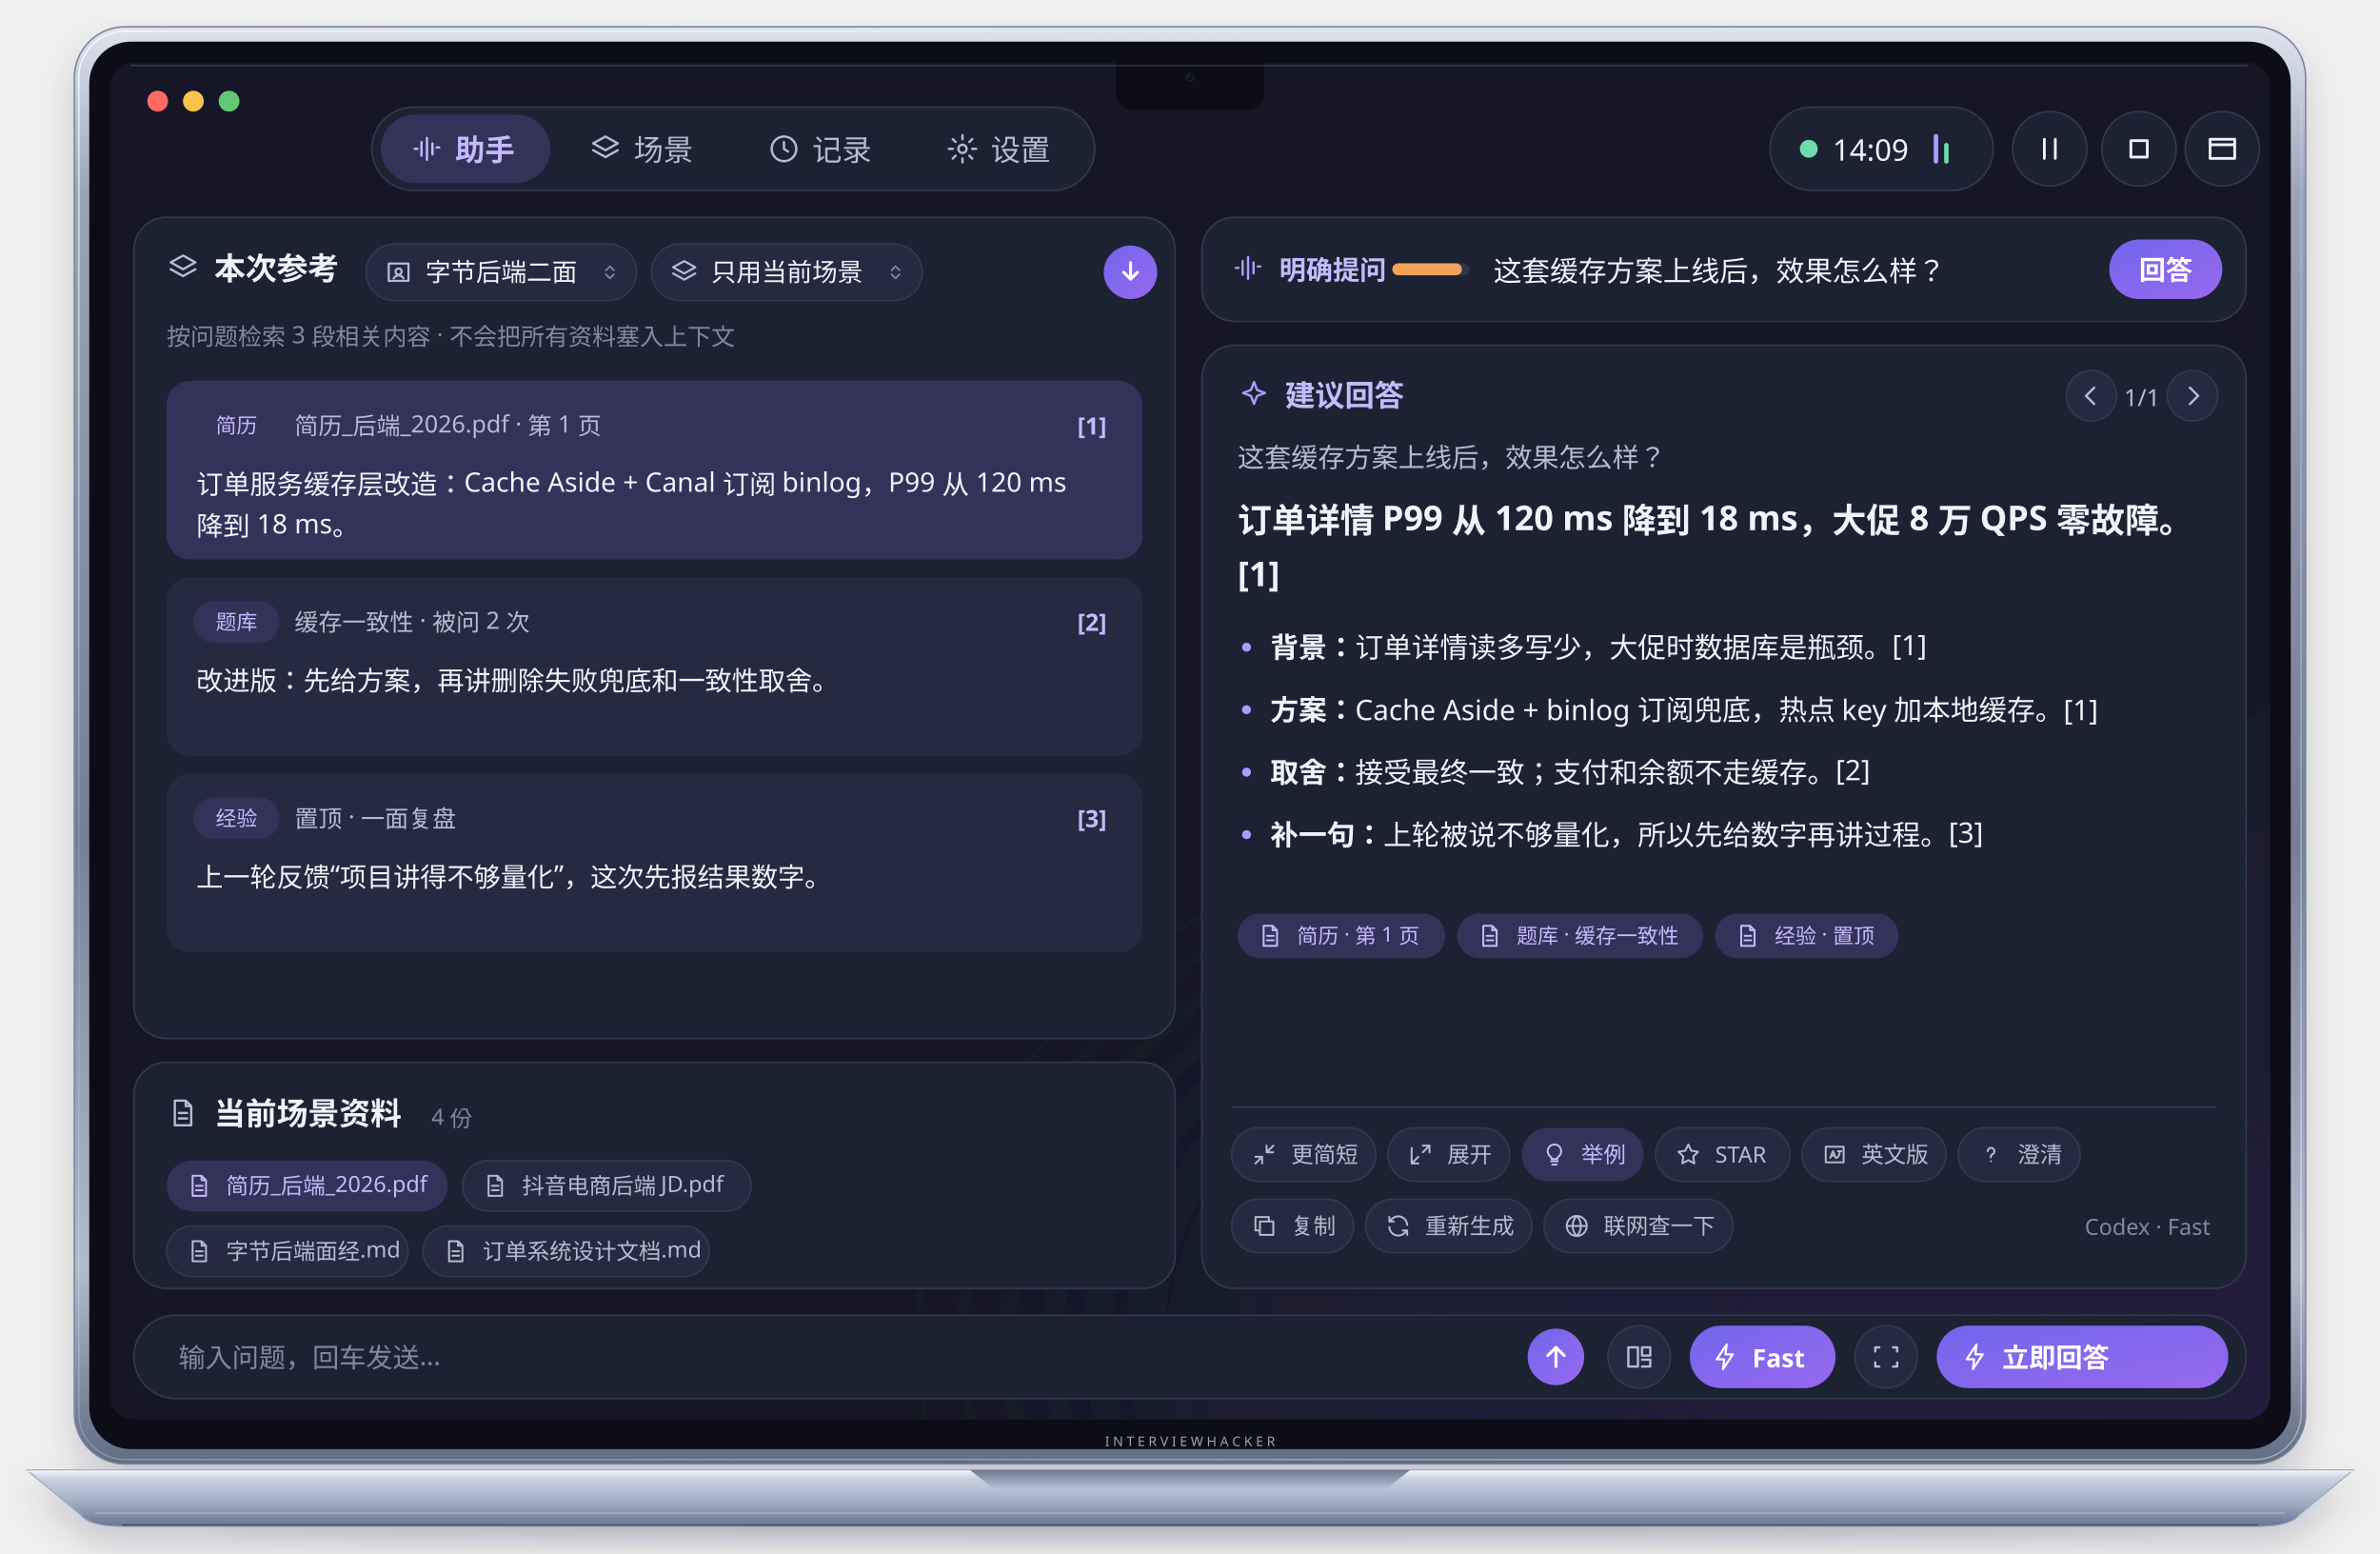
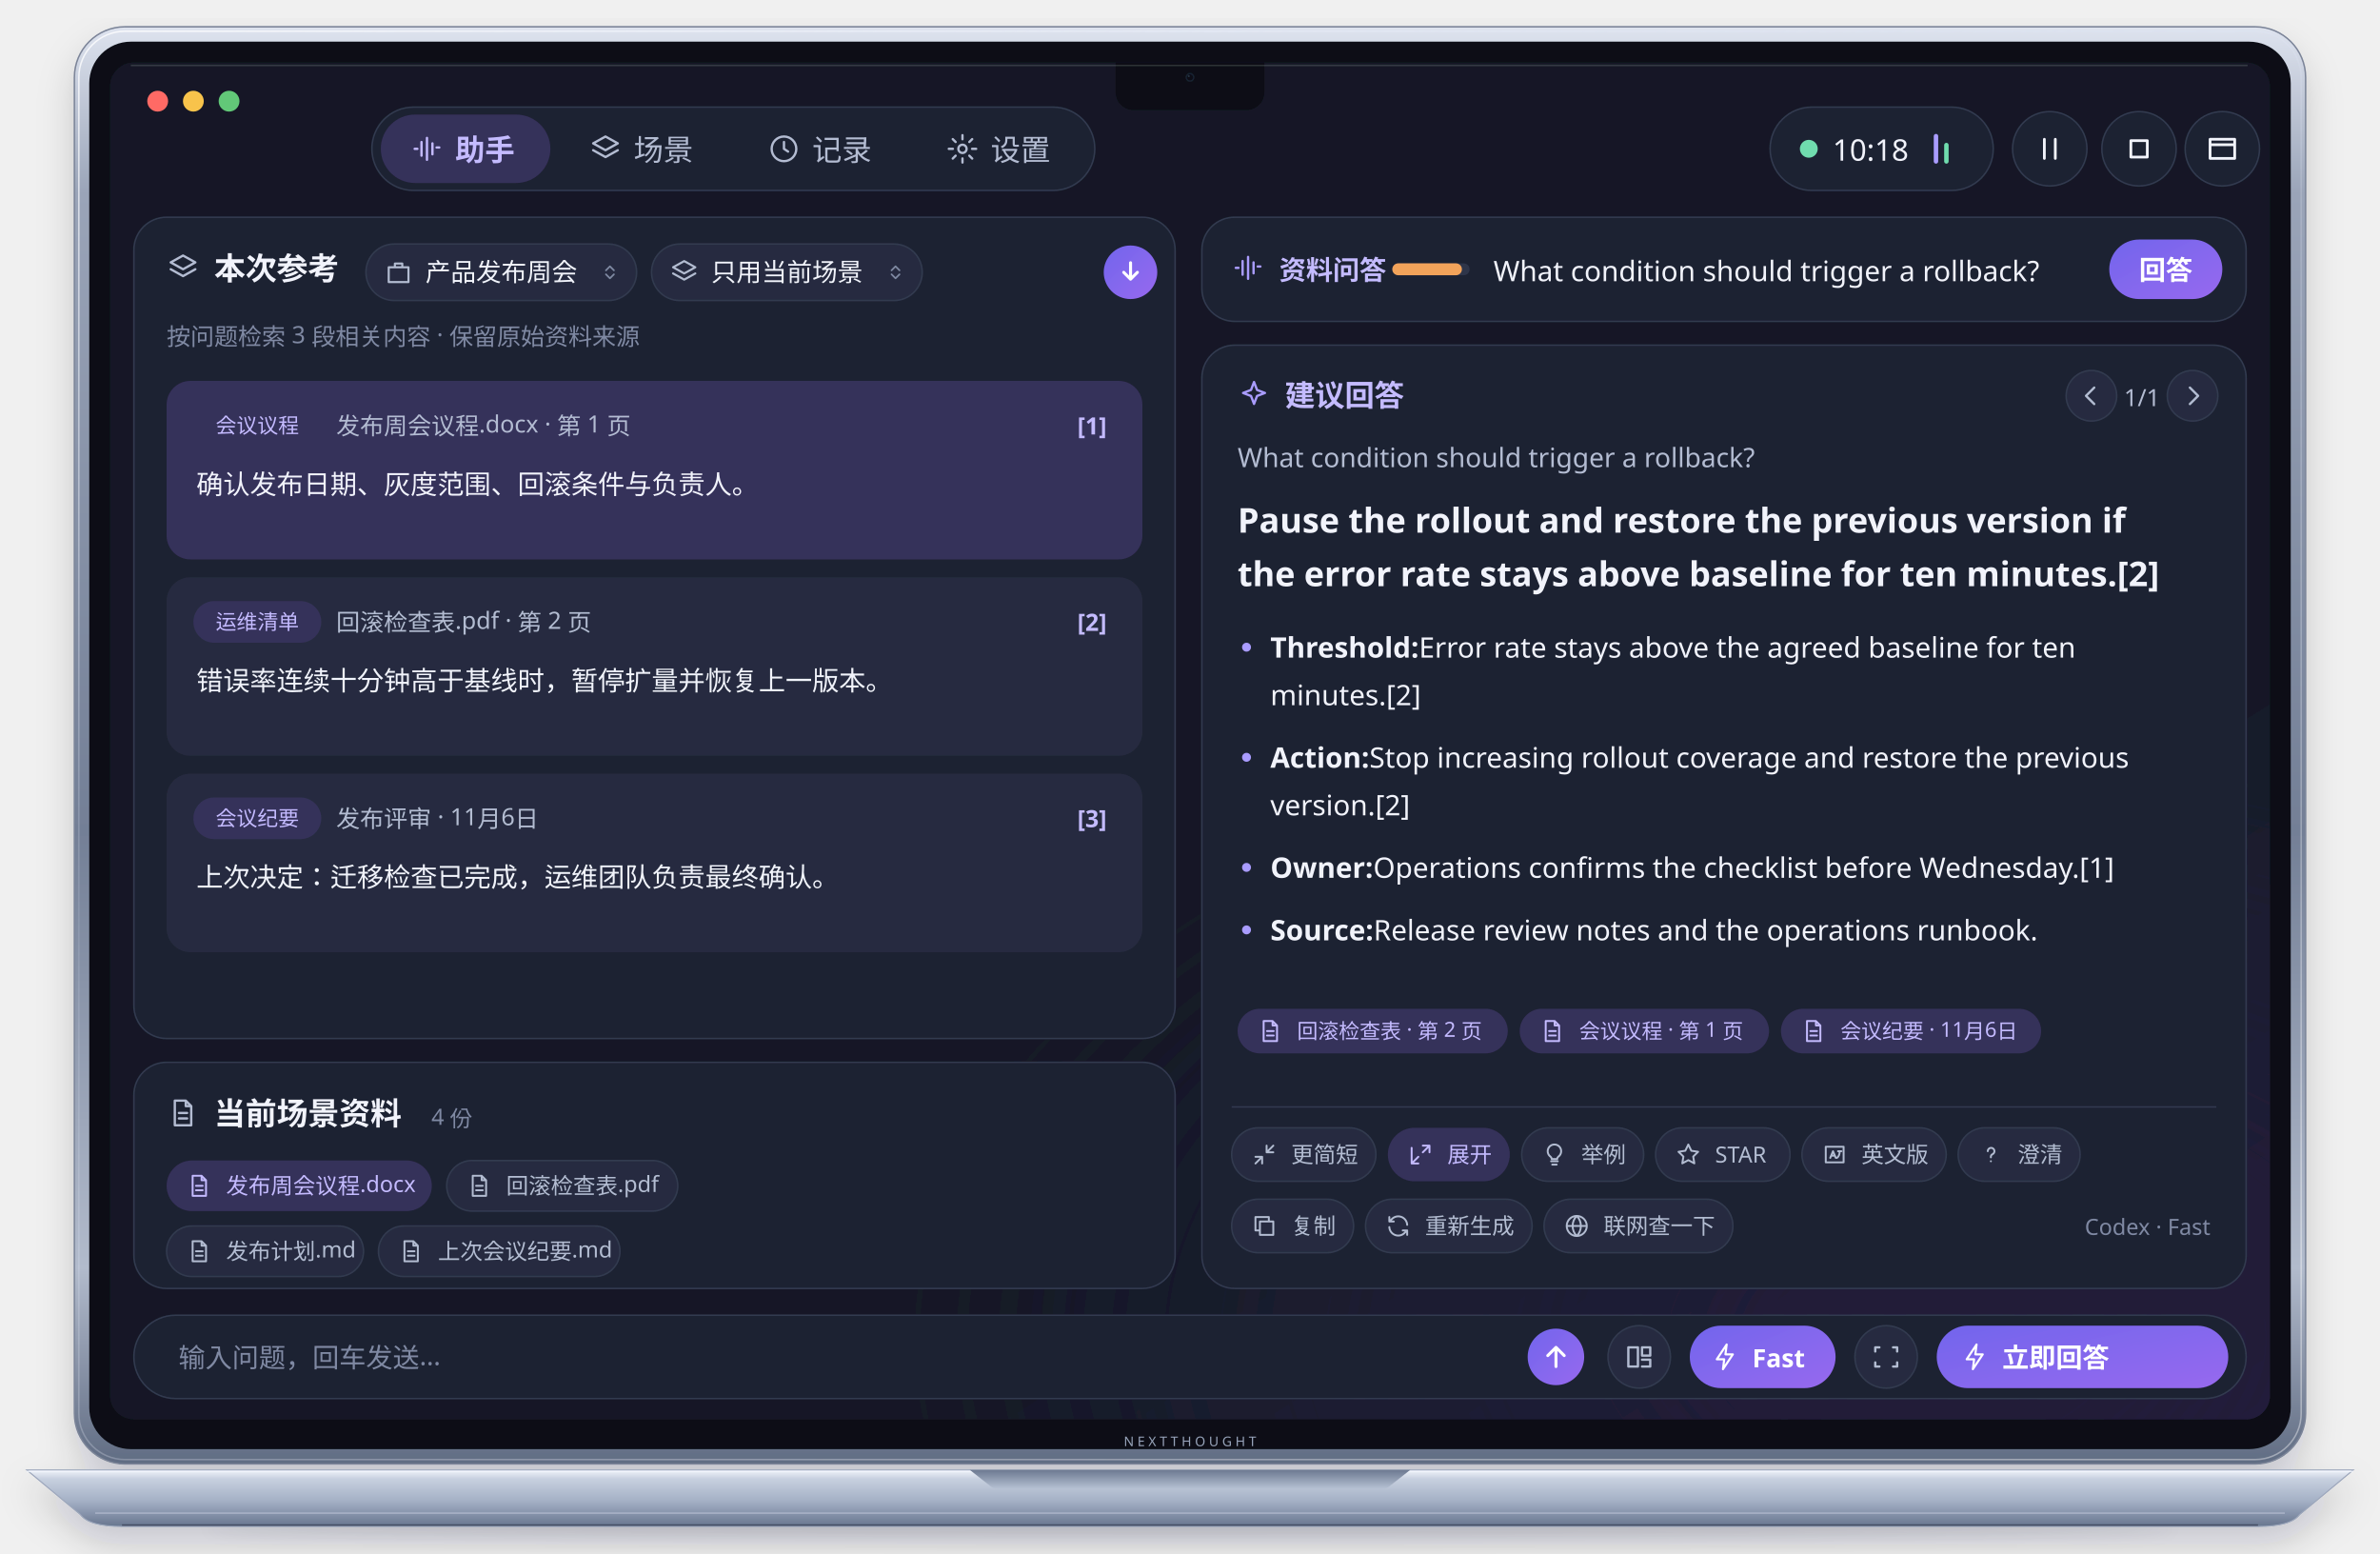
<svg xmlns="http://www.w3.org/2000/svg" width="1600" height="1044" viewBox="0 0 1600 1044" fill="none">
  <defs>
    <linearGradient id="accent" x1="0" y1="0" x2="1" y2="1">
      <stop stop-color="#7265ed" />
      <stop offset="1" stop-color="#9769ee" />
    </linearGradient>
    <linearGradient id="canvas" x1="0" y1="0" x2="1" y2="1">
      <stop stop-color="#151926" />
      <stop offset=".7" stop-color="#151926" />
      <stop offset="1" stop-color="#221d3a" />
    </linearGradient>
    <radialGradient id="corner-glow">
      <stop stop-color="#221d3a" stop-opacity=".85" />
      <stop offset="1" stop-color="#221d3a" stop-opacity="0" />
    </radialGradient>
    <linearGradient id="room" x1="0" y1="0" x2="1" y2="1">
      <stop stop-color="#3a4258" />
      <stop offset="1" stop-color="#1f2434" />
    </linearGradient>
    <linearGradient id="metal" x1="0" y1="0" x2="0" y2="1">
      <stop stop-color="#e1e6f1" />
      <stop offset=".12" stop-color="#9aa4b8" />
      <stop offset=".56" stop-color="#737f96" />
      <stop offset=".86" stop-color="#b2bbcc" />
      <stop offset="1" stop-color="#5d6980" />
    </linearGradient>
    <linearGradient id="rim-light" x1="0" y1="0" x2=".7" y2="1">
      <stop stop-color="#fff" stop-opacity=".8" />
      <stop offset=".42" stop-color="#e0e8fb" stop-opacity=".14" />
      <stop offset="1" stop-color="#fff" stop-opacity=".4" />
    </linearGradient>
    <linearGradient id="base" x1="0" y1="0" x2="0" y2="1">
      <stop stop-color="#f0f3fa" />
      <stop offset=".16" stop-color="#c7d0df" />
      <stop offset=".55" stop-color="#a4b0c5" />
      <stop offset="1" stop-color="#67758f" />
    </linearGradient>
    <linearGradient id="notch" x1="0" y1="0" x2="0" y2="1">
      <stop stop-color="#6c7991" />
      <stop offset="1" stop-color="#b8c3d5" />
    </linearGradient>
    <clipPath id="display">
      <rect x="74" y="42" width="1452" height="912" rx="16" />
    </clipPath>
    <filter id="device-shadow" x="-8%" y="-6%" width="116%" height="126%">
      <feDropShadow dx="0" dy="12" stdDeviation="12" flood-color="#0d1426" flood-opacity=".17" />
    </filter>
    <filter id="contact-shadow" x="-10%" y="-100%" width="120%" height="300%">
      <feGaussianBlur stdDeviation="6" />
    </filter>
    <filter id="card-shadow" x="-20%" y="-20%" width="140%" height="160%">
      <feDropShadow dx="0" dy="18" stdDeviation="20" flood-color="#05070d" flood-opacity=".45" />
    </filter>
    <filter id="phone-shadow" x="-20%" y="-10%" width="140%" height="130%">
      <feDropShadow dx="0" dy="12" stdDeviation="10" flood-color="#0d1426" flood-opacity=".18" />
    </filter>
  </defs>
  <g font-family="'HarmonyOS Sans SC','PingFang SC','Microsoft YaHei',sans-serif" text-rendering="geometricPrecision">
    <ellipse cx="800" cy="1026" rx="660" ry="6" fill="#101626" opacity=".16" filter="url(#contact-shadow)" />
    <g filter="url(#device-shadow)">
      <rect x="50" y="18" width="1500" height="966" rx="34" fill="url(#metal)" stroke="#7b8498" />
      <rect x="53" y="21" width="1494" height="960" rx="31" fill="none" stroke="url(#rim-light)" />
      <rect x="60" y="28" width="1480" height="946" rx="28" fill="#0c0f16" stroke="none" />
      <g clip-path="url(#display)">
        <rect x="74" y="42" width="1452" height="912" rx="16" fill="url(#canvas)" stroke="none" />
        <ellipse cx="1300" cy="900" rx="700" ry="420" fill="url(#corner-glow)" />
        <circle cx="106" cy="68" r="7" fill="#ff6a65" />
        <circle cx="130" cy="68" r="7" fill="#f8c34b" />
        <circle cx="154" cy="68" r="7" fill="#62c878" />
        <rect x="250" y="72" width="486" height="56" rx="28" fill="#1d2232" stroke="#323a50" />
        <rect x="256" y="77" width="114" height="46" rx="23" fill="#35305a" stroke="none" />
        <g transform="translate(276 89) scale(0.92)" fill="none" stroke="#c4bbff" stroke-width="1.7" stroke-linecap="round" stroke-linejoin="round">
          <path d="M3 12h2m3-5v10m4-13v16m4-12v8m3-5h2" />
        </g>
        <text x="306" y="108" font-size="20" font-weight="600" fill="#c4bbff">助手</text>
        <g transform="translate(396 89) scale(0.92)" fill="none" stroke="#b3bcd2" stroke-width="1.7" stroke-linecap="round" stroke-linejoin="round">
          <path d="m12 3 9 5-9 5-9-5zM3 13l9 5 9-5" />
        </g>
        <text x="426" y="108" font-size="20" font-weight="500" fill="#b3bcd2">场景</text>
        <g transform="translate(516 89) scale(0.92)" fill="none" stroke="#b3bcd2" stroke-width="1.7" stroke-linecap="round" stroke-linejoin="round">
          <path d="M12 7v5l3 2M21 12a9 9 0 1 1-18 0 9 9 0 0 1 18 0" />
        </g>
        <text x="546" y="108" font-size="20" font-weight="500" fill="#b3bcd2">记录</text>
        <g transform="translate(636 89) scale(0.92)" fill="none" stroke="#b3bcd2" stroke-width="1.7" stroke-linecap="round" stroke-linejoin="round">
          <path d="M12 9a3 3 0 1 0 0 6 3 3 0 0 0 0-6M12 2v3m0 14v3M2 12h3m14 0h3M4.9 4.9l2.1 2.1m10 10 2.1 2.1M4.9 19.1 7 17M17 7l2.1-2.1" />
        </g>
        <text x="666" y="108" font-size="20" font-weight="500" fill="#b3bcd2">设置</text>
        <rect x="1190" y="72" width="150" height="56" rx="28" fill="#1d2232" stroke="#323a50" />
        <circle cx="1216" cy="100" r="6" fill="#6fdcae" />
-         <text x="1232" y="108" font-size="20" font-weight="500" fill="#f1f3fb">14:09</text>
+         <text x="1232" y="108" font-size="20" font-weight="500" fill="#f1f3fb">10:18</text>
        <rect x="1300" y="90" width="3" height="20" rx="1.5" fill="#a99cff" stroke="none" />
        <rect x="1307" y="96" width="3" height="14" rx="1.5" fill="#6fdcae" stroke="none" />
        <circle cx="1378" cy="100" r="25" fill="#1d2232" stroke="#323a50" />
        <g transform="translate(1367 89) scale(0.92)" fill="none" stroke="#f1f3fb" stroke-width="2" stroke-linecap="round" stroke-linejoin="round">
          <path d="M8 5v14M16 5v14" />
        </g>
        <circle cx="1438" cy="100" r="25" fill="#1d2232" stroke="#323a50" />
        <g transform="translate(1427 89) scale(0.92)" fill="none" stroke="#f1f3fb" stroke-width="2" stroke-linecap="round" stroke-linejoin="round">
          <path d="M6 6h12v12H6z" />
        </g>
        <circle cx="1494" cy="100" r="25" fill="#1d2232" stroke="#323a50" />
        <g transform="translate(1483 89) scale(0.92)" fill="none" stroke="#f1f3fb" stroke-width="2" stroke-linecap="round" stroke-linejoin="round">
          <path d="M3 5h18v14H3zM3 9h18" />
        </g>
        <rect x="90" y="146" width="700" height="552" rx="22" fill="#1d2232" stroke="#323a50" />
        <g transform="translate(112 169) scale(0.92)" fill="none" stroke="#b3bcd2" stroke-width="1.7" stroke-linecap="round" stroke-linejoin="round">
          <path d="m12 3 9 5-9 5-9-5zM3 13l9 5 9-5" />
        </g>
        <text x="144" y="188" font-size="21" font-weight="600" fill="#f1f3fb">本次参考</text>
        <rect x="246" y="164" width="182" height="38" rx="19" fill="#262c3f" stroke="#323a50" />
        <g transform="translate(258 173) scale(0.83)" fill="none" stroke="#b3bcd2" stroke-width="1.7" stroke-linecap="round" stroke-linejoin="round">
-           <path d="M4 5h16v14H4zM12 9a2.5 2.5 0 1 0 0 5 2.5 2.5 0 0 0 0-5M8 17c1-1.6 2.3-2.4 4-2.4s3 .8 4 2.4" />
-         </g>
-         <text x="286" y="189" font-size="17" font-weight="500" fill="#f1f3fb">字节后端二面</text>
+           <path d="M4 8h16v12H4zM9 8V5h6v3" />
+         </g>
+         <text x="286" y="189" font-size="17" font-weight="500" fill="#f1f3fb">产品发布周会</text>
        <g transform="translate(402 175) scale(0.67)" fill="none" stroke="#7f89a3" stroke-width="1.7" stroke-linecap="round" stroke-linejoin="round">
          <path d="m8 10 4-4 4 4M8 14l4 4 4-4" />
        </g>
        <rect x="438" y="164" width="182" height="38" rx="19" fill="#262c3f" stroke="#323a50" />
        <g transform="translate(450 173) scale(0.83)" fill="none" stroke="#b3bcd2" stroke-width="1.7" stroke-linecap="round" stroke-linejoin="round">
          <path d="m12 3 9 5-9 5-9-5zM3 13l9 5 9-5" />
        </g>
        <text x="478" y="189" font-size="17" font-weight="500" fill="#f1f3fb">只用当前场景</text>
        <g transform="translate(594 175) scale(0.67)" fill="none" stroke="#7f89a3" stroke-width="1.7" stroke-linecap="round" stroke-linejoin="round">
          <path d="m8 10 4-4 4 4M8 14l4 4 4-4" />
        </g>
        <circle cx="760" cy="183" r="18" fill="url(#accent)" />
        <g transform="translate(749 172) scale(0.92)" fill="none" stroke="#fff" stroke-width="2.2" stroke-linecap="round" stroke-linejoin="round">
          <path d="M12 5v12m-5-5 5 5 5-5" />
        </g>
-         <text x="112" y="232" font-size="16" font-weight="400" fill="#7f89a3">按问题检索 3 段相关内容 · 不会把所有资料塞入上下文</text>
+         <text x="112" y="232" font-size="16" font-weight="400" fill="#7f89a3">按问题检索 3 段相关内容 · 保留原始资料来源</text>
        <rect x="112" y="256" width="656" height="120" rx="16" fill="#35305a" stroke="none" />
-         <rect x="130" y="272" width="58" height="28" rx="14" fill="#35305a" stroke="none" />
-         <text x="159" y="291.04" font-size="14" font-weight="500" fill="#c4bbff" text-anchor="middle">简历</text>
-         <text x="198" y="292" font-size="16" font-weight="500" fill="#b3bcd2">简历_后端_2026.pdf · 第 1 页</text>
+         <rect x="130" y="272" width="86" height="28" rx="14" fill="#35305a" stroke="none" />
+         <text x="173" y="291.04" font-size="14" font-weight="500" fill="#c4bbff" text-anchor="middle">会议议程</text>
+         <text x="226" y="292" font-size="16" font-weight="500" fill="#b3bcd2">发布周会议程.docx · 第 1 页</text>
        <text x="744" y="292" font-size="16" font-weight="600" fill="#c4bbff" text-anchor="end">[1]</text>
-         <text x="132" y="332" font-size="18" fill="#f1f3fb" font-weight="400">订单服务缓存层改造：Cache Aside + Canal 订阅 binlog，P99 从 120 ms </text>
-         <text x="132" y="360" font-size="18" fill="#f1f3fb" font-weight="400">降到 18 ms。</text>
+         <text x="132" y="332" font-size="18" fill="#f1f3fb" font-weight="400">确认发布日期、灰度范围、回滚条件与负责人。</text>
        <rect x="112" y="388" width="656" height="120" rx="16" fill="#262c3f" stroke="none" />
-         <rect x="130" y="404" width="58" height="28" rx="14" fill="#35305a" stroke="none" />
-         <text x="159" y="423.04" font-size="14" font-weight="500" fill="#c4bbff" text-anchor="middle">题库</text>
-         <text x="198" y="424" font-size="16" font-weight="500" fill="#b3bcd2">缓存一致性 · 被问 2 次</text>
+         <rect x="130" y="404" width="86" height="28" rx="14" fill="#35305a" stroke="none" />
+         <text x="173" y="423.04" font-size="14" font-weight="500" fill="#c4bbff" text-anchor="middle">运维清单</text>
+         <text x="226" y="424" font-size="16" font-weight="500" fill="#b3bcd2">回滚检查表.pdf · 第 2 页</text>
        <text x="744" y="424" font-size="16" font-weight="600" fill="#c4bbff" text-anchor="end">[2]</text>
-         <text x="132" y="464" font-size="18" fill="#f1f3fb" font-weight="400">改进版：先给方案，再讲删除失败兜底和一致性取舍。</text>
+         <text x="132" y="464" font-size="18" fill="#f1f3fb" font-weight="400">错误率连续十分钟高于基线时，暂停扩量并恢复上一版本。</text>
        <rect x="112" y="520" width="656" height="120" rx="16" fill="#262c3f" stroke="none" />
-         <rect x="130" y="536" width="58" height="28" rx="14" fill="#35305a" stroke="none" />
-         <text x="159" y="555.04" font-size="14" font-weight="500" fill="#c4bbff" text-anchor="middle">经验</text>
-         <text x="198" y="556" font-size="16" font-weight="500" fill="#b3bcd2">置顶 · 一面复盘</text>
+         <rect x="130" y="536" width="86" height="28" rx="14" fill="#35305a" stroke="none" />
+         <text x="173" y="555.04" font-size="14" font-weight="500" fill="#c4bbff" text-anchor="middle">会议纪要</text>
+         <text x="226" y="556" font-size="16" font-weight="500" fill="#b3bcd2">发布评审 · 11月6日</text>
        <text x="744" y="556" font-size="16" font-weight="600" fill="#c4bbff" text-anchor="end">[3]</text>
-         <text x="132" y="596" font-size="18" fill="#f1f3fb" font-weight="400">上一轮反馈“项目讲得不够量化”，这次先报结果数字。</text>
+         <text x="132" y="596" font-size="18" fill="#f1f3fb" font-weight="400">上次决定：迁移检查已完成，运维团队负责最终确认。</text>
        <rect x="90" y="714" width="700" height="152" rx="22" fill="#1d2232" stroke="#323a50" />
        <g transform="translate(112 737) scale(0.92)" fill="none" stroke="#b3bcd2" stroke-width="1.7" stroke-linecap="round" stroke-linejoin="round">
          <path d="M6 3h8l4 4v14H6zM14 3v4h4M9 12h6M9 16h6" />
        </g>
        <text x="144" y="756" font-size="21" font-weight="600" fill="#f1f3fb">当前场景资料</text>
        <text x="290" y="756" font-size="15" font-weight="400" fill="#7f89a3">4 份</text>
-         <rect x="112" y="780" width="188.95" height="34" rx="17" fill="#35305a" stroke="none" />
+         <rect x="112" y="780" width="178.3" height="34" rx="17" fill="#35305a" stroke="none" />
        <g transform="translate(125 788) scale(0.75)" fill="none" stroke="#c4bbff" stroke-width="1.7" stroke-linecap="round" stroke-linejoin="round">
          <path d="M6 3h8l4 4v14H6zM14 3v4h4M9 12h6M9 16h6" />
        </g>
-         <text x="152" y="802.4" font-size="15" font-weight="500" fill="#c4bbff">简历_后端_2026.pdf</text>
-         <rect x="310.95" y="780" width="194.05" height="34" rx="17" fill="#262c3f" stroke="#323a50" />
-         <g transform="translate(323.95 788) scale(0.75)" fill="none" stroke="#b3bcd2" stroke-width="1.7" stroke-linecap="round" stroke-linejoin="round">
-           <path d="M6 3h8l4 4v14H6zM14 3v4h4M9 12h6M9 16h6" />
-         </g>
-         <text x="350.95" y="802.4" font-size="15" font-weight="500" fill="#b3bcd2">抖音电商后端 JD.pdf</text>
-         <rect x="112" y="824" width="162.4" height="34" rx="17" fill="#262c3f" stroke="#323a50" />
+         <text x="152" y="802.4" font-size="15" font-weight="500" fill="#c4bbff">发布周会议程.docx</text>
+         <rect x="300.3" y="780" width="155.35" height="34" rx="17" fill="#262c3f" stroke="#323a50" />
+         <g transform="translate(313.3 788) scale(0.75)" fill="none" stroke="#b3bcd2" stroke-width="1.7" stroke-linecap="round" stroke-linejoin="round">
+           <path d="M6 3h8l4 4v14H6zM14 3v4h4M9 12h6M9 16h6" />
+         </g>
+         <text x="340.3" y="802.4" font-size="15" font-weight="500" fill="#b3bcd2">回滚检查表.pdf</text>
+         <rect x="112" y="824" width="132.4" height="34" rx="17" fill="#262c3f" stroke="#323a50" />
        <g transform="translate(125 832) scale(0.75)" fill="none" stroke="#b3bcd2" stroke-width="1.7" stroke-linecap="round" stroke-linejoin="round">
          <path d="M6 3h8l4 4v14H6zM14 3v4h4M9 12h6M9 16h6" />
        </g>
-         <text x="152" y="846.4" font-size="15" font-weight="500" fill="#b3bcd2">字节后端面经.md</text>
-         <rect x="284.4" y="824" width="192.4" height="34" rx="17" fill="#262c3f" stroke="#323a50" />
-         <g transform="translate(297.4 832) scale(0.75)" fill="none" stroke="#b3bcd2" stroke-width="1.7" stroke-linecap="round" stroke-linejoin="round">
-           <path d="M6 3h8l4 4v14H6zM14 3v4h4M9 12h6M9 16h6" />
-         </g>
-         <text x="324.4" y="846.4" font-size="15" font-weight="500" fill="#b3bcd2">订单系统设计文档.md</text>
+         <text x="152" y="846.4" font-size="15" font-weight="500" fill="#b3bcd2">发布计划.md</text>
+         <rect x="254.4" y="824" width="162.4" height="34" rx="17" fill="#262c3f" stroke="#323a50" />
+         <g transform="translate(267.4 832) scale(0.75)" fill="none" stroke="#b3bcd2" stroke-width="1.7" stroke-linecap="round" stroke-linejoin="round">
+           <path d="M6 3h8l4 4v14H6zM14 3v4h4M9 12h6M9 16h6" />
+         </g>
+         <text x="294.4" y="846.4" font-size="15" font-weight="500" fill="#b3bcd2">上次会议纪要.md</text>
        <rect x="808" y="146" width="702" height="70" rx="22" fill="#1d2232" stroke="#323a50" />
        <g transform="translate(828 169) scale(0.92)" fill="none" stroke="#a99cff" stroke-width="1.7" stroke-linecap="round" stroke-linejoin="round">
          <path d="M3 12h2m3-5v10m4-13v16m4-12v8m3-5h2" />
        </g>
-         <text x="860" y="188" font-size="18" font-weight="600" fill="#c4bbff">明确提问</text>
+         <text x="860" y="188" font-size="18" font-weight="600" fill="#c4bbff">资料问答</text>
        <rect x="936" y="177" width="52" height="8" rx="4" fill="#2d3449" stroke="none" />
        <rect x="936" y="177" width="46.8" height="8" rx="4" fill="#f2a35a" stroke="none" />
-         <text x="1004" y="189" font-size="19" font-weight="500" fill="#f1f3fb">这套缓存方案上线后，效果怎么样？</text>
+         <text x="1004" y="189" font-size="19" font-weight="500" fill="#f1f3fb">What condition should trigger a rollback?</text>
        <rect x="1418" y="161" width="76" height="40" rx="20" fill="url(#accent)" stroke="none" />
        <text x="1456" y="188" font-size="18" font-weight="600" fill="#fff" text-anchor="middle">回答</text>
        <rect x="808" y="232" width="702" height="634" rx="22" fill="#1d2232" stroke="#323a50" />
        <g transform="translate(832 254) scale(0.92)" fill="none" stroke="#a99cff" stroke-width="1.7" stroke-linecap="round" stroke-linejoin="round">
          <path d="m12 3 2.2 5.8L20 11l-5.8 2.2L12 19l-2.2-5.8L4 11l5.8-2.2z" />
        </g>
        <text x="864" y="273" font-size="20" font-weight="600" fill="#c4bbff">建议回答</text>
        <circle cx="1406" cy="266" r="17" fill="#262c3f" stroke="#323a50" />
        <g transform="translate(1395 255) scale(0.92)" fill="none" stroke="#b3bcd2" stroke-width="1.7" stroke-linecap="round" stroke-linejoin="round">
          <path d="m14 6-6 6 6 6" />
        </g>
        <text x="1440" y="273" font-size="16" font-weight="500" fill="#b3bcd2" text-anchor="middle">1/1</text>
        <circle cx="1474" cy="266" r="17" fill="#262c3f" stroke="#323a50" />
        <g transform="translate(1463 255) scale(0.92)" fill="none" stroke="#b3bcd2" stroke-width="1.7" stroke-linecap="round" stroke-linejoin="round">
          <path d="m10 6 6 6-6 6" />
        </g>
-         <text x="832" y="314" font-size="18" fill="#b3bcd2" font-weight="400">这套缓存方案上线后，效果怎么样？</text>
+         <text x="832" y="314" font-size="18" fill="#b3bcd2" font-weight="400">What condition should trigger a rollback?</text>
        <text x="832" y="358" font-size="23" fill="#f1f3fb" font-weight="400">
-           <tspan font-weight="600" fill="#f1f3fb">订单详情 P99 从 120 ms 降到 18 ms，大促 8 万 QPS 零故障。</tspan>
+           <tspan font-weight="600" fill="#f1f3fb">Pause the rollout and restore the previous version if </tspan>
        </text>
        <text x="832" y="394" font-size="23" fill="#f1f3fb" font-weight="400">
-           <tspan font-weight="600" fill="#f1f3fb">[1]</tspan>
+           <tspan font-weight="600" fill="#f1f3fb">the error rate stays above baseline for ten minutes.[2]</tspan>
        </text>
        <circle cx="838" cy="435" r="3" fill="#a99cff" />
        <text x="854" y="442" font-size="19" fill="#f1f3fb" font-weight="400">
-           <tspan font-weight="600" fill="#f1f3fb">背景：</tspan>订单详情读多写少，大促时数据库是瓶颈。[1]</text>
-         <circle cx="838" cy="477" r="3" fill="#a99cff" />
-         <text x="854" y="484" font-size="19" fill="#f1f3fb" font-weight="400">
-           <tspan font-weight="600" fill="#f1f3fb">方案：</tspan>Cache Aside + binlog 订阅兜底，热点 key 加本地缓存。[1]</text>
-         <circle cx="838" cy="519" r="3" fill="#a99cff" />
-         <text x="854" y="526" font-size="19" fill="#f1f3fb" font-weight="400">
-           <tspan font-weight="600" fill="#f1f3fb">取舍：</tspan>接受最终一致；支付和余额不走缓存。[2]</text>
-         <circle cx="838" cy="561" r="3" fill="#a99cff" />
-         <text x="854" y="568" font-size="19" fill="#f1f3fb" font-weight="400">
-           <tspan font-weight="600" fill="#f1f3fb">补一句：</tspan>上轮被说不够量化，所以先给数字再讲过程。[3]</text>
-         <rect x="832" y="614" width="139.64" height="30" rx="15" fill="#35305a" stroke="none" />
-         <g transform="translate(845 620) scale(0.75)" fill="none" stroke="#c4bbff" stroke-width="1.7" stroke-linecap="round" stroke-linejoin="round">
-           <path d="M6 3h8l4 4v14H6zM14 3v4h4M9 12h6M9 16h6" />
-         </g>
-         <text x="872" y="634.04" font-size="14" font-weight="500" fill="#c4bbff">简历 · 第 1 页</text>
-         <rect x="979.64" y="614" width="165.4" height="30" rx="15" fill="#35305a" stroke="none" />
-         <g transform="translate(992.64 620) scale(0.75)" fill="none" stroke="#c4bbff" stroke-width="1.7" stroke-linecap="round" stroke-linejoin="round">
-           <path d="M6 3h8l4 4v14H6zM14 3v4h4M9 12h6M9 16h6" />
-         </g>
-         <text x="1019.64" y="634.04" font-size="14" font-weight="500" fill="#c4bbff">题库 · 缓存一致性</text>
-         <rect x="1153.04" y="614" width="123.4" height="30" rx="15" fill="#35305a" stroke="none" />
-         <g transform="translate(1166.04 620) scale(0.75)" fill="none" stroke="#c4bbff" stroke-width="1.7" stroke-linecap="round" stroke-linejoin="round">
-           <path d="M6 3h8l4 4v14H6zM14 3v4h4M9 12h6M9 16h6" />
-         </g>
-         <text x="1193.04" y="634.04" font-size="14" font-weight="500" fill="#c4bbff">经验 · 置顶</text>
+           <tspan font-weight="600" fill="#f1f3fb">Threshold:</tspan>Error rate stays above the agreed baseline for ten </text>
+         <text x="854" y="474" font-size="19" fill="#f1f3fb" font-weight="400">minutes.[2]</text>
+         <circle cx="838" cy="509" r="3" fill="#a99cff" />
+         <text x="854" y="516" font-size="19" fill="#f1f3fb" font-weight="400">
+           <tspan font-weight="600" fill="#f1f3fb">Action:</tspan>Stop increasing rollout coverage and restore the previous </text>
+         <text x="854" y="548" font-size="19" fill="#f1f3fb" font-weight="400">version.[2]</text>
+         <circle cx="838" cy="583" r="3" fill="#a99cff" />
+         <text x="854" y="590" font-size="19" fill="#f1f3fb" font-weight="400">
+           <tspan font-weight="600" fill="#f1f3fb">Owner:</tspan>Operations confirms the checklist before Wednesday.[1]</text>
+         <circle cx="838" cy="625" r="3" fill="#a99cff" />
+         <text x="854" y="632" font-size="19" fill="#f1f3fb" font-weight="400">
+           <tspan font-weight="600" fill="#f1f3fb">Source:</tspan>Release review notes and the operations runbook.</text>
+         <rect x="832" y="678" width="181.64" height="30" rx="15" fill="#35305a" stroke="none" />
+         <g transform="translate(845 684) scale(0.75)" fill="none" stroke="#c4bbff" stroke-width="1.7" stroke-linecap="round" stroke-linejoin="round">
+           <path d="M6 3h8l4 4v14H6zM14 3v4h4M9 12h6M9 16h6" />
+         </g>
+         <text x="872" y="698.04" font-size="14" font-weight="500" fill="#c4bbff">回滚检查表 · 第 2 页</text>
+         <rect x="1021.64" y="678" width="167.64" height="30" rx="15" fill="#35305a" stroke="none" />
+         <g transform="translate(1034.64 684) scale(0.75)" fill="none" stroke="#c4bbff" stroke-width="1.7" stroke-linecap="round" stroke-linejoin="round">
+           <path d="M6 3h8l4 4v14H6zM14 3v4h4M9 12h6M9 16h6" />
+         </g>
+         <text x="1061.64" y="698.04" font-size="14" font-weight="500" fill="#c4bbff">会议议程 · 第 1 页</text>
+         <rect x="1197.28" y="678" width="174.92" height="30" rx="15" fill="#35305a" stroke="none" />
+         <g transform="translate(1210.28 684) scale(0.75)" fill="none" stroke="#c4bbff" stroke-width="1.7" stroke-linecap="round" stroke-linejoin="round">
+           <path d="M6 3h8l4 4v14H6zM14 3v4h4M9 12h6M9 16h6" />
+         </g>
+         <text x="1237.28" y="698.04" font-size="14" font-weight="500" fill="#c4bbff">会议纪要 · 11月6日</text>
        <path d="M828 744L1490 744" stroke="#323a50" />
        <rect x="828" y="758" width="97" height="36" rx="18" fill="#262c3f" stroke="#323a50" />
        <g transform="translate(841 767) scale(0.75)" fill="none" stroke="#b3bcd2" stroke-width="1.7" stroke-linecap="round" stroke-linejoin="round">
          <path d="M4 14h6v6M20 10h-6V4M14 10l6-6M4 20l6-6" />
        </g>
        <text x="868" y="781.4" font-size="15" font-weight="500" fill="#b3bcd2">更简短</text>
-         <rect x="933" y="758" width="82" height="36" rx="18" fill="#262c3f" stroke="#323a50" />
-         <g transform="translate(946 767) scale(0.75)" fill="none" stroke="#b3bcd2" stroke-width="1.7" stroke-linecap="round" stroke-linejoin="round">
+         <rect x="933" y="758" width="82" height="36" rx="18" fill="#35305a" stroke="none" />
+         <g transform="translate(946 767) scale(0.75)" fill="none" stroke="#c4bbff" stroke-width="1.7" stroke-linecap="round" stroke-linejoin="round">
          <path d="M14 4h6v6M10 20H4v-14M20 4l-6 6M4 20l6-6" />
        </g>
-         <text x="973" y="781.4" font-size="15" font-weight="500" fill="#b3bcd2">展开</text>
-         <rect x="1023" y="758" width="82" height="36" rx="18" fill="#35305a" stroke="none" />
-         <g transform="translate(1036 767) scale(0.75)" fill="none" stroke="#c4bbff" stroke-width="1.7" stroke-linecap="round" stroke-linejoin="round">
+         <text x="973" y="781.4" font-size="15" font-weight="500" fill="#c4bbff">展开</text>
+         <rect x="1023" y="758" width="82" height="36" rx="18" fill="#262c3f" stroke="#323a50" />
+         <g transform="translate(1036 767) scale(0.75)" fill="none" stroke="#b3bcd2" stroke-width="1.7" stroke-linecap="round" stroke-linejoin="round">
          <path d="M9 18h6M10 21h4M12 3a6 6 0 0 0-3.5 10.9c.6.5 1 1.2 1 2.1h5c0-.9.4-1.6 1-2.1A6 6 0 0 0 12 3" />
        </g>
-         <text x="1063" y="781.4" font-size="15" font-weight="500" fill="#c4bbff">举例</text>
+         <text x="1063" y="781.4" font-size="15" font-weight="500" fill="#b3bcd2">举例</text>
        <rect x="1113" y="758" width="90.4" height="36" rx="18" fill="#262c3f" stroke="#323a50" />
        <g transform="translate(1126 767) scale(0.75)" fill="none" stroke="#b3bcd2" stroke-width="1.7" stroke-linecap="round" stroke-linejoin="round">
          <path d="m12 3 2.7 5.6 6.1.9-4.4 4.3 1 6.1L12 17l-5.4 2.9 1-6.1-4.4-4.3 6.1-.9z" />
        </g>
        <text x="1153" y="781.4" font-size="15" font-weight="500" fill="#b3bcd2">STAR</text>
        <rect x="1211.4" y="758" width="97" height="36" rx="18" fill="#262c3f" stroke="#323a50" />
        <g transform="translate(1224.4 767) scale(0.75)" fill="none" stroke="#b3bcd2" stroke-width="1.7" stroke-linecap="round" stroke-linejoin="round">
          <path d="M4 5h16v14H4zM8 15l2.5-6 2.5 6M8.8 13h3.4M15 9h3M16.5 9c0 3-1 5-2.5 6" />
        </g>
        <text x="1251.4" y="781.4" font-size="15" font-weight="500" fill="#b3bcd2">英文版</text>
        <rect x="1316.4" y="758" width="82" height="36" rx="18" fill="#262c3f" stroke="#323a50" />
        <g transform="translate(1329.4 767) scale(0.75)" fill="none" stroke="#b3bcd2" stroke-width="1.7" stroke-linecap="round" stroke-linejoin="round">
          <path d="M9.2 9a3 3 0 1 1 4.3 2.7c-.9.4-1.5 1.2-1.5 2.2v.6M12 18h.01" />
        </g>
        <text x="1356.4" y="781.4" font-size="15" font-weight="500" fill="#b3bcd2">澄清</text>
        <rect x="828" y="806" width="82" height="36" rx="18" fill="#262c3f" stroke="#323a50" />
        <g transform="translate(841 815) scale(0.75)" fill="none" stroke="#b3bcd2" stroke-width="1.7" stroke-linecap="round" stroke-linejoin="round">
          <path d="M8 8h12v12H8zM16 8V4H4v12h4" />
        </g>
        <text x="868" y="829.4" font-size="15" font-weight="500" fill="#b3bcd2">复制</text>
        <rect x="918" y="806" width="112" height="36" rx="18" fill="#262c3f" stroke="#323a50" />
        <g transform="translate(931 815) scale(0.75)" fill="none" stroke="#b3bcd2" stroke-width="1.7" stroke-linecap="round" stroke-linejoin="round">
          <path d="M20 11a8 8 0 0 0-14-4.9L4 8M4 4v4h4M4 13a8 8 0 0 0 14 4.9L20 16m0 4v-4h-4" />
        </g>
        <text x="958" y="829.4" font-size="15" font-weight="500" fill="#b3bcd2">重新生成</text>
        <rect x="1038" y="806" width="127" height="36" rx="18" fill="#262c3f" stroke="#323a50" />
        <g transform="translate(1051 815) scale(0.75)" fill="none" stroke="#b3bcd2" stroke-width="1.7" stroke-linecap="round" stroke-linejoin="round">
          <path d="M21 12a9 9 0 1 1-18 0 9 9 0 0 1 18 0M3 12h18M12 3c2.5 2.6 3.7 5.6 3.7 9s-1.2 6.4-3.7 9c-2.5-2.6-3.7-5.6-3.7-9S9.5 5.6 12 3" />
        </g>
        <text x="1078" y="829.4" font-size="15" font-weight="500" fill="#b3bcd2">联网查一下</text>
        <text x="1486" y="830" font-size="15" font-weight="400" fill="#7f89a3" text-anchor="end">Codex · Fast</text>
        <rect x="90" y="884" width="1420" height="56" rx="28" fill="#1d2232" stroke="#323a50" />
        <text x="120" y="919" font-size="18" font-weight="400" fill="#7f89a3">输入问题，回车发送…</text>
        <circle cx="1046" cy="912" r="19" fill="url(#accent)" />
        <g transform="translate(1035 901) scale(0.92)" fill="none" stroke="#fff" stroke-width="2.2" stroke-linecap="round" stroke-linejoin="round">
          <path d="M12 19V5m-6 6 6-6 6 6" />
        </g>
        <circle cx="1102" cy="912" r="21" fill="#262c3f" stroke="#323a50" />
        <g transform="translate(1091 901) scale(0.92)" fill="none" stroke="#b3bcd2" stroke-width="1.7" stroke-linecap="round" stroke-linejoin="round">
          <path d="M4 5h7v14H4zM14 5h6v6h-6zM14 14h6v5h-6" />
        </g>
        <rect x="1136" y="891" width="98" height="42" rx="21" fill="url(#accent)" stroke="none" />
        <g transform="translate(1150 902) scale(0.83)" fill="none" stroke="#fff" stroke-width="1.7" stroke-linecap="round" stroke-linejoin="round">
          <path d="M13 2 5 14h6l-1 8 8-12h-6z" />
        </g>
        <text x="1178" y="919" font-size="17" font-weight="600" fill="#fff">Fast</text>
        <circle cx="1268" cy="912" r="21" fill="#262c3f" stroke="#323a50" />
        <g transform="translate(1257 901) scale(0.92)" fill="none" stroke="#b3bcd2" stroke-width="1.7" stroke-linecap="round" stroke-linejoin="round">
          <path d="M4 8V5h3M17 5h3v3M20 16v3h-3M7 19H4v-3" />
        </g>
        <rect x="1302" y="891" width="196" height="42" rx="21" fill="url(#accent)" stroke="none" />
        <g transform="translate(1318 902) scale(0.83)" fill="none" stroke="#fff" stroke-width="1.7" stroke-linecap="round" stroke-linejoin="round">
          <path d="M13 2 5 14h6l-1 8 8-12h-6z" />
        </g>
        <text x="1346" y="919" font-size="18" font-weight="600" fill="#fff">立即回答</text>
        <path d="M750 42H850V62C850 68.627 844.627 74 838 74H762C755.373 74 750 68.627 750 62V42Z" fill="#0c0f16" />
        <circle cx="800" cy="52" r="2.5" fill="#090d15" stroke="#182131" stroke-width="1" />
        <circle cx="799.2" cy="51.2" r=".7" fill="#354156" opacity=".7" />
      </g>
      <path d="M88 44H1511" stroke="#fff" stroke-opacity=".14" />
-       <text x="800" y="972" font-size="9" font-weight="500" fill="#98a3ba" text-anchor="middle">I N T E R V I E W H A C K E R</text>
+       <text x="800" y="972" font-size="9" font-weight="500" fill="#98a3ba" text-anchor="middle">N E X T T H O U G H T</text>
      <path d="M18 988H1582L1546 1018Q1540 1026 1518 1026H82Q60 1026 54 1018Z" fill="url(#base)" stroke="#9ca6bb" stroke-width=".8" />
      <path d="M18 989H1582" stroke="#f4f6fd" stroke-opacity=".8" />
      <path d="M652 988H948L934 999Q932 1001 926 1001H674Q668 1001 666 999Z" fill="url(#notch)" />
      <path d="M64 1017H1536" stroke="#f0f3fc" stroke-opacity=".34" />
      <path d="M82 1025H1518" stroke="#3a4356" stroke-opacity=".74" />
    </g>
  </g>
</svg>
